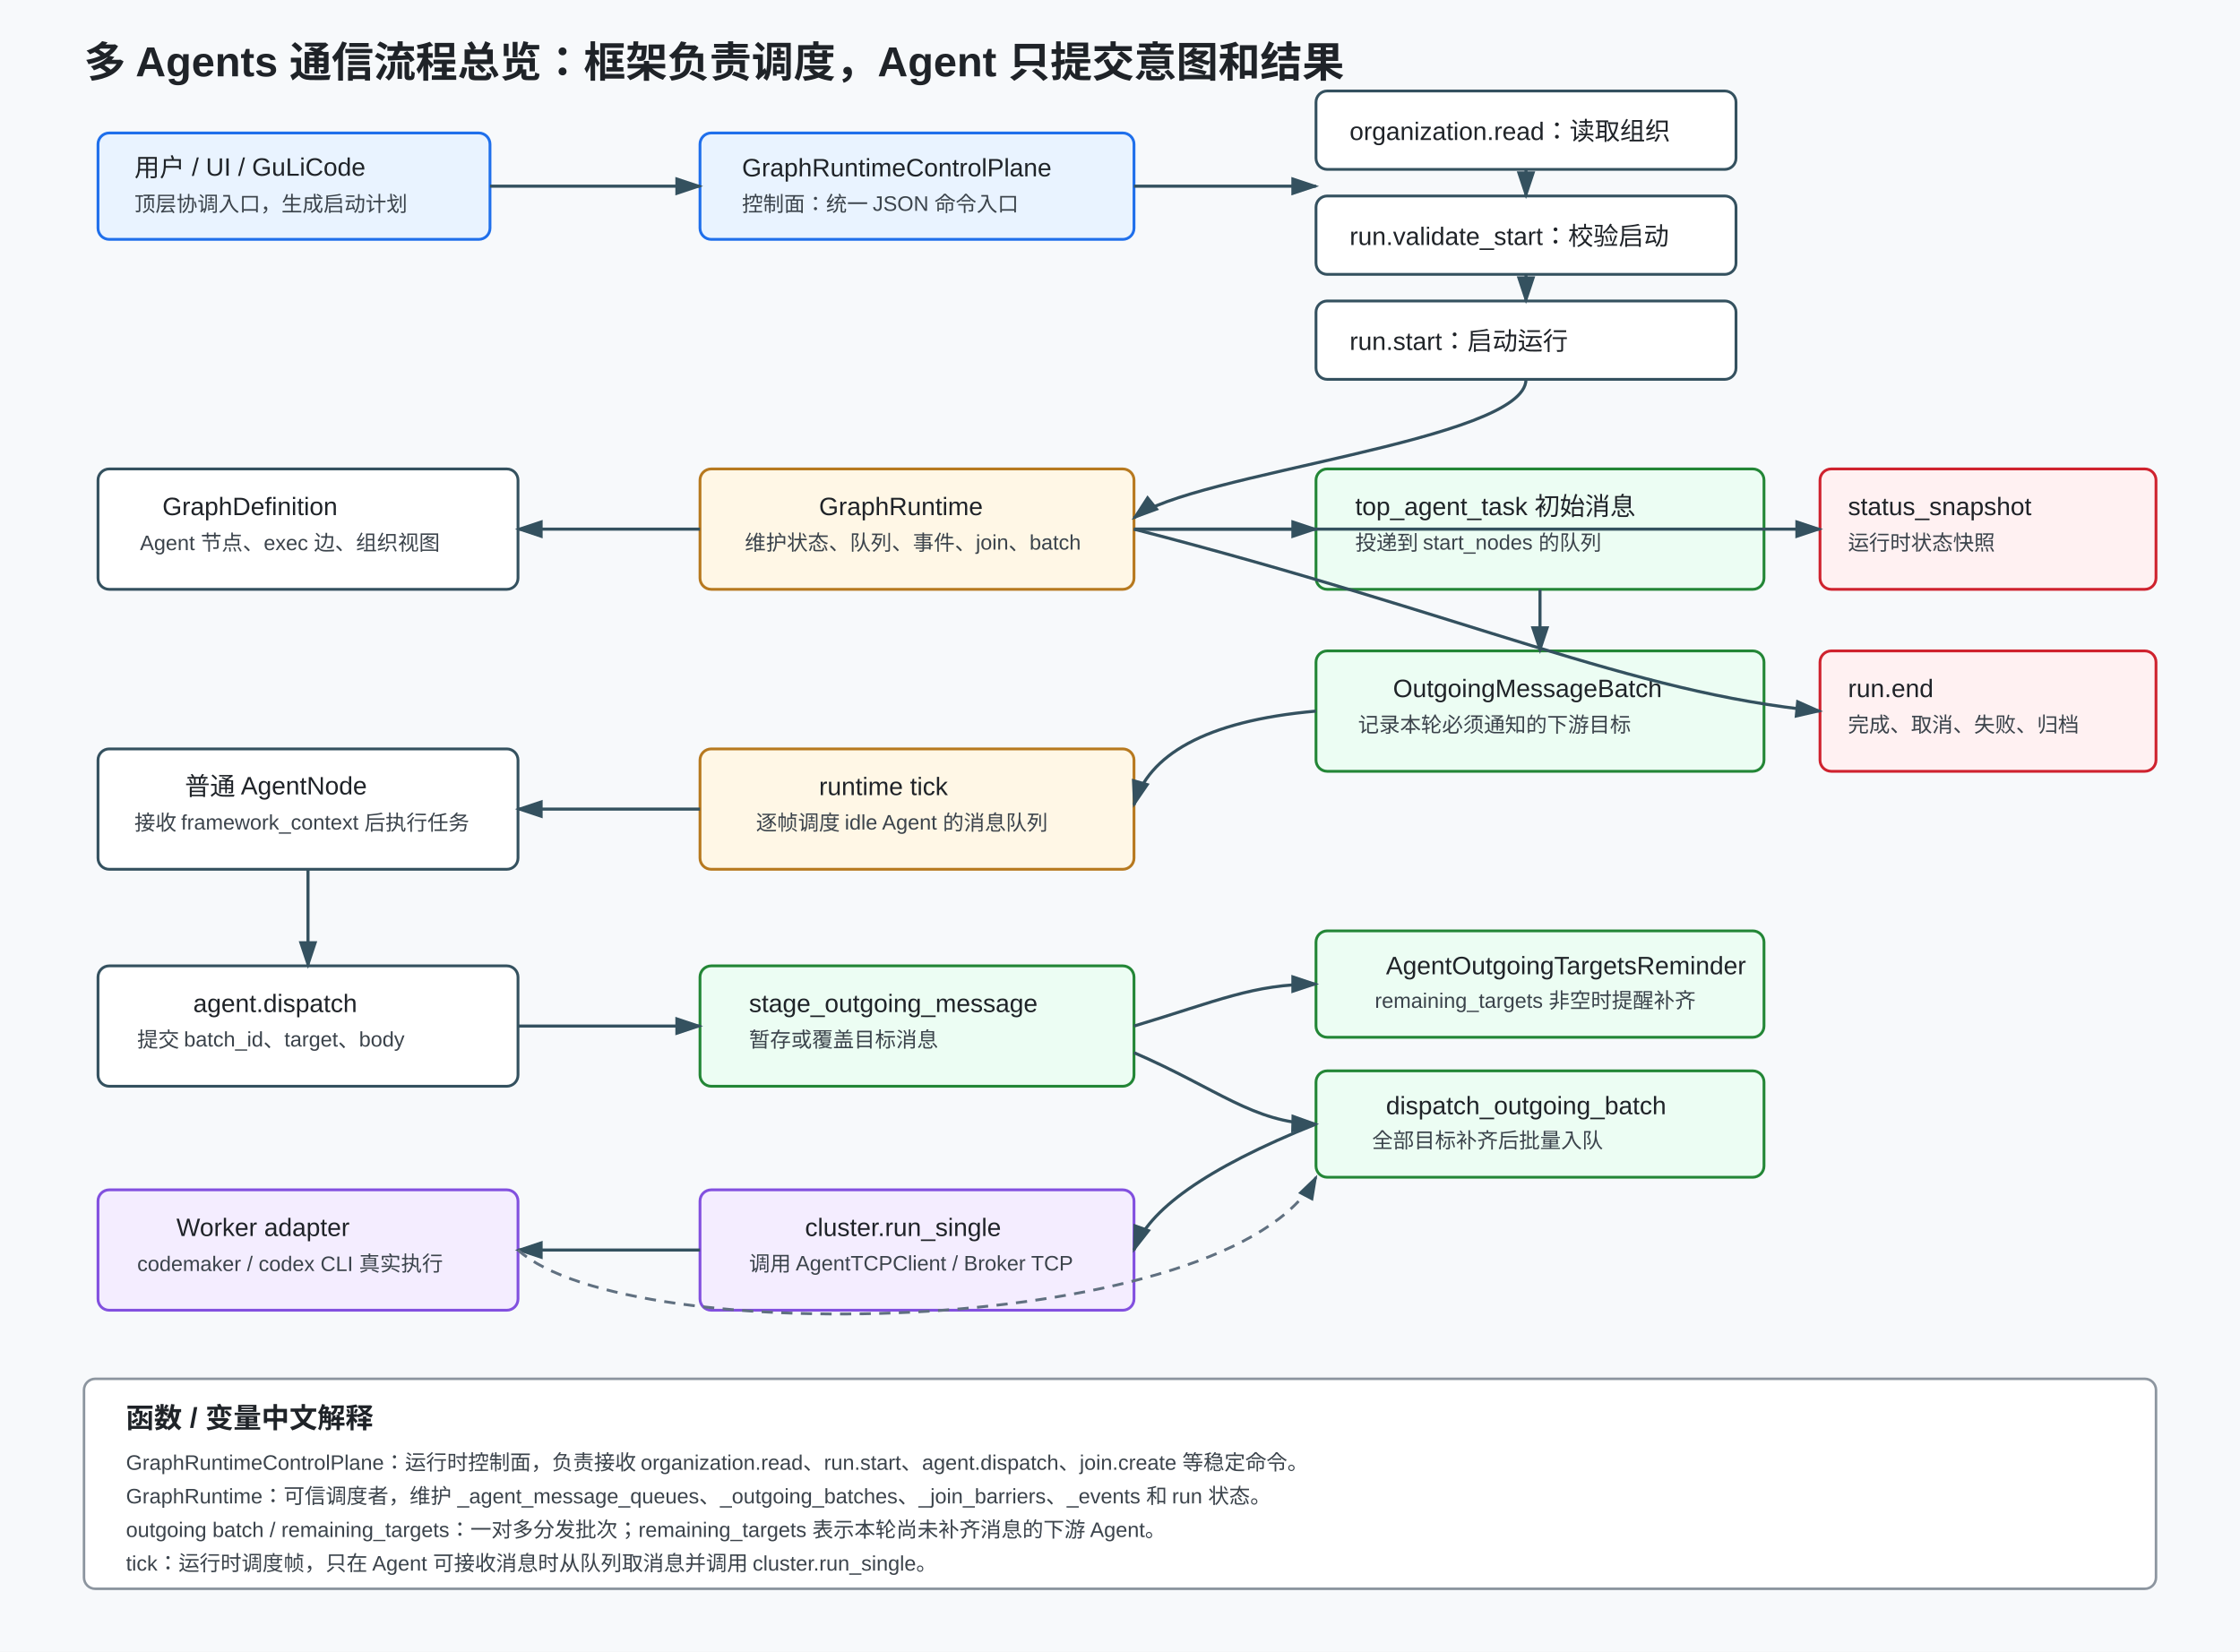
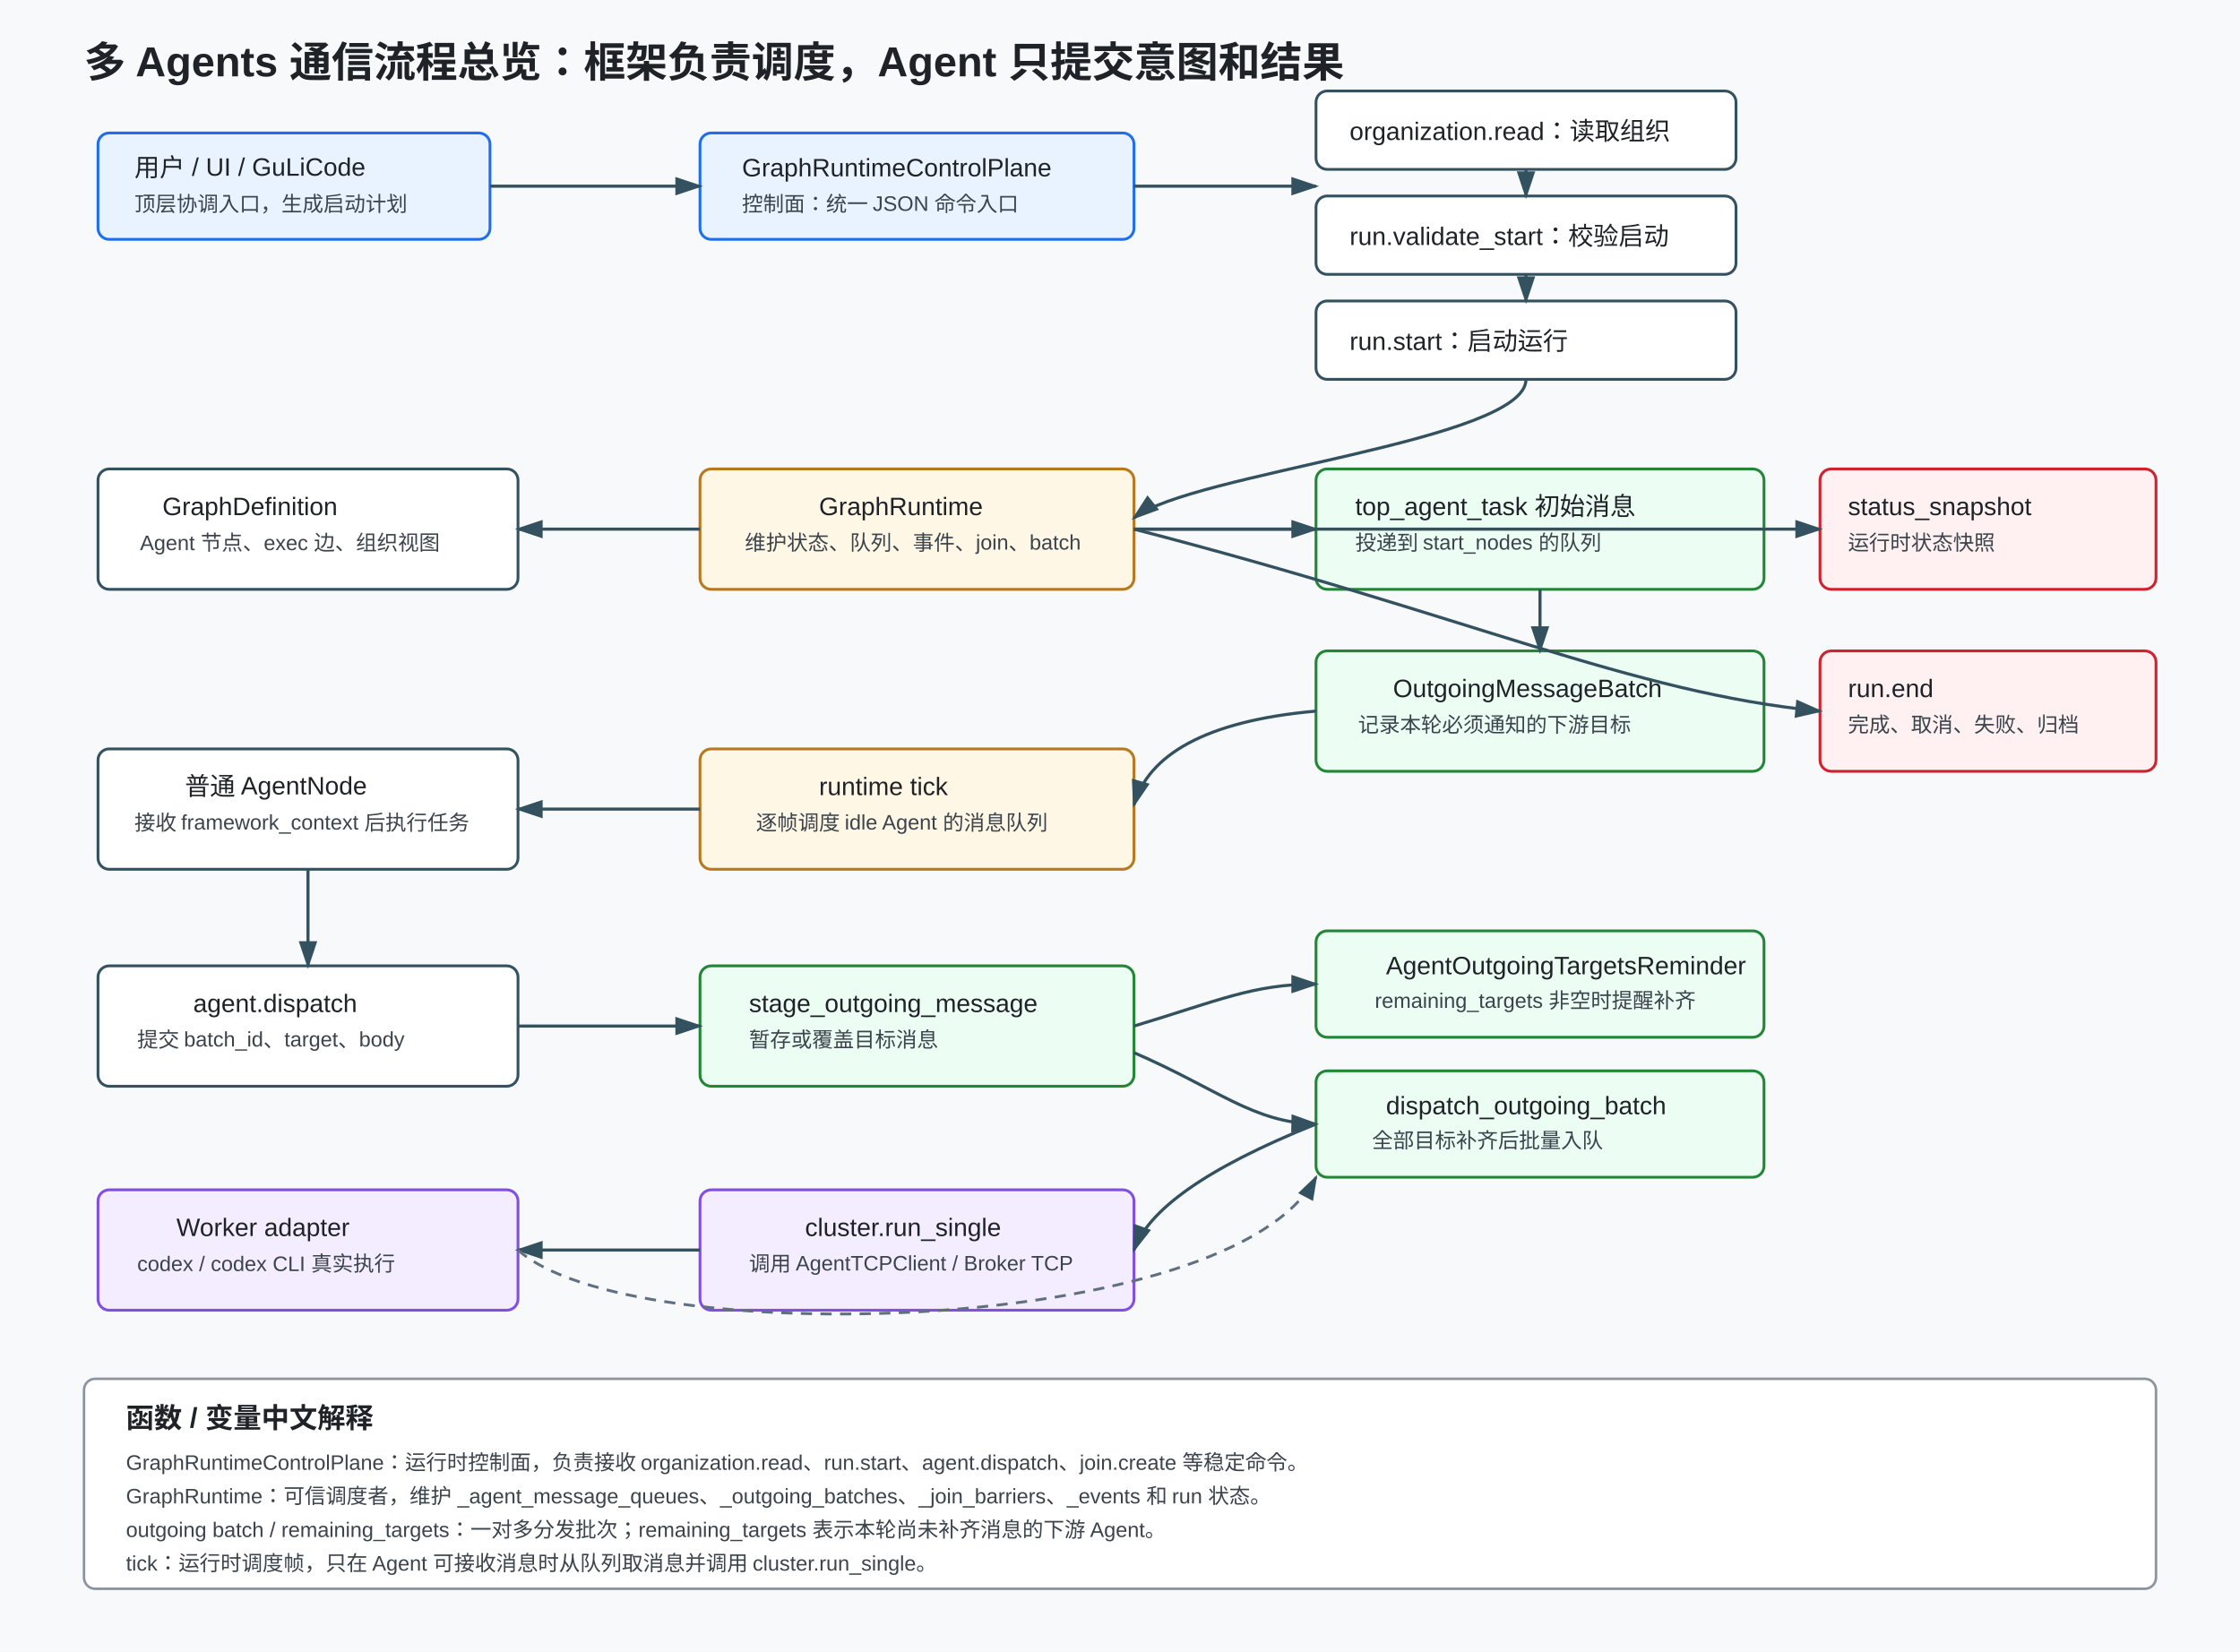
<svg xmlns="http://www.w3.org/2000/svg" width="1600" height="1180" viewBox="0 0 1600 1180" role="img" aria-labelledby="title desc">
  <defs>
    <marker id="arrow" markerWidth="10" markerHeight="10" refX="8" refY="3" orient="auto" markerUnits="strokeWidth">
      <path d="M0,0 L0,6 L9,3 z" fill="#34515f" />
    </marker>
    <style>
      .bg{fill:#f7f9fb}
      .box{fill:#fff;stroke:#34515f;stroke-width:2;rx:8}
      .accent{fill:#e9f3ff;stroke:#1f6feb;stroke-width:2;rx:8}
      .runtime{fill:#fff7e6;stroke:#b7791f;stroke-width:2;rx:8}
      .queue{fill:#ecfdf3;stroke:#238636;stroke-width:2;rx:8}
      .tcp{fill:#f4edff;stroke:#8250df;stroke-width:2;rx:8}
      .end{fill:#fff1f2;stroke:#cf222e;stroke-width:2;rx:8}
      .note{fill:#ffffff;stroke:#8c959f;stroke-width:1.8;rx:8}
      .label{font-family:"Microsoft YaHei","Segoe UI",Arial,sans-serif;font-size:18px;fill:#1f2328}
      .small{font-family:"Microsoft YaHei","Segoe UI",Arial,sans-serif;font-size:15px;fill:#3b434b}
      .title{font-family:"Microsoft YaHei","Segoe UI",Arial,sans-serif;font-size:30px;font-weight:700;fill:#1f2328}
      .subtitle{font-family:"Microsoft YaHei","Segoe UI",Arial,sans-serif;font-size:20px;font-weight:700;fill:#1f2328}
      .line{stroke:#34515f;stroke-width:2.2;fill:none;marker-end:url(#arrow)}
      .dash{stroke:#607080;stroke-width:2;stroke-dasharray:8 6;fill:none;marker-end:url(#arrow)}
    </style>
  </defs>
  <rect class="bg" width="1600" height="1180" />
  <text class="title" x="60" y="55">多 Agents 通信流程总览：框架负责调度，Agent 只提交意图和结果</text>
  <rect class="accent" x="70" y="95" width="280" height="76" />
  <text class="label" x="96" y="126">用户 / UI / GuLiCode</text>
  <text class="small" x="96" y="151">顶层协调入口，生成启动计划</text>
  <rect class="accent" x="500" y="95" width="310" height="76" />
  <text class="label" x="530" y="126">GraphRuntimeControlPlane</text>
  <text class="small" x="530" y="151">控制面：统一 JSON 命令入口</text>
  <rect class="box" x="940" y="65" width="300" height="56" />
  <text class="label" x="964" y="100">organization.read：读取组织</text>
  <rect class="box" x="940" y="140" width="300" height="56" />
  <text class="label" x="964" y="175">run.validate_start：校验启动</text>
  <rect class="box" x="940" y="215" width="300" height="56" />
  <text class="label" x="964" y="250">run.start：启动运行</text>
  <rect class="runtime" x="500" y="335" width="310" height="86" />
  <text class="label" x="585" y="368">GraphRuntime</text>
  <text class="small" x="532" y="393">维护状态、队列、事件、join、batch</text>
  <rect class="box" x="70" y="335" width="300" height="86" />
  <text class="label" x="116" y="368">GraphDefinition</text>
  <text class="small" x="100" y="393">Agent 节点、exec 边、组织视图</text>
  <rect class="queue" x="940" y="335" width="320" height="86" />
  <text class="label" x="968" y="368">top_agent_task 初始消息</text>
  <text class="small" x="968" y="393">投递到 start_nodes 的队列</text>
  <rect class="queue" x="940" y="465" width="320" height="86" />
  <text class="label" x="995" y="498">OutgoingMessageBatch</text>
  <text class="small" x="970" y="523">记录本轮必须通知的下游目标</text>
  <rect class="runtime" x="500" y="535" width="310" height="86" />
  <text class="label" x="585" y="568">runtime tick</text>
  <text class="small" x="540" y="593">逐帧调度 idle Agent 的消息队列</text>
  <rect class="box" x="70" y="535" width="300" height="86" />
  <text class="label" x="132" y="568">普通 AgentNode</text>
  <text class="small" x="96" y="593">接收 framework_context 后执行任务</text>
  <rect class="box" x="70" y="690" width="300" height="86" />
  <text class="label" x="138" y="723">agent.dispatch</text>
  <text class="small" x="98" y="748">提交 batch_id、target、body</text>
  <rect class="queue" x="500" y="690" width="310" height="86" />
  <text class="label" x="535" y="723">stage_outgoing_message</text>
  <text class="small" x="535" y="748">暂存或覆盖目标消息</text>
  <rect class="queue" x="940" y="665" width="320" height="76" />
  <text class="label" x="990" y="696">AgentOutgoingTargetsReminder</text>
  <text class="small" x="982" y="720">remaining_targets 非空时提醒补齐</text>
  <rect class="queue" x="940" y="765" width="320" height="76" />
  <text class="label" x="990" y="796">dispatch_outgoing_batch</text>
  <text class="small" x="980" y="820">全部目标补齐后批量入队</text>
  <rect class="tcp" x="500" y="850" width="310" height="86" />
  <text class="label" x="575" y="883">cluster.run_single</text>
  <text class="small" x="535" y="908">调用 AgentTCPClient / Broker TCP</text>
  <rect class="tcp" x="70" y="850" width="300" height="86" />
  <text class="label" x="126" y="883">Worker adapter</text>
-   <text class="small" x="98" y="908">codemaker / codex CLI 真实执行</text>
+   <text class="small" x="98" y="908">codex / codex CLI 真实执行</text>
  <rect class="end" x="1300" y="335" width="240" height="86" />
  <text class="label" x="1320" y="368">status_snapshot</text>
  <text class="small" x="1320" y="393">运行时状态快照</text>
  <rect class="end" x="1300" y="465" width="240" height="86" />
  <text class="label" x="1320" y="498">run.end</text>
  <text class="small" x="1320" y="523">完成、取消、失败、归档</text>
  <path class="line" d="M350 133 H500" />
  <path class="line" d="M810 133 H940" />
  <path class="line" d="M1090 121 V140" />
  <path class="line" d="M1090 196 V215" />
  <path class="line" d="M1090 271 C1090 315 850 338 810 370" />
  <path class="line" d="M500 378 H370" />
  <path class="line" d="M810 378 H940" />
  <path class="line" d="M1100 421 V465" />
  <path class="line" d="M940 508 C860 515 820 540 810 575" />
  <path class="line" d="M500 578 H370" />
  <path class="line" d="M220 621 V690" />
  <path class="line" d="M370 733 H500" />
  <path class="line" d="M810 733 C870 715 895 703 940 703" />
  <path class="line" d="M810 752 C870 778 895 802 940 803" />
  <path class="line" d="M940 803 C860 835 820 865 810 893" />
  <path class="line" d="M500 893 H370" />
  <path class="dash" d="M370 893 C450 965 880 955 940 841" />
  <path class="line" d="M810 378 H1300" />
  <path class="line" d="M810 378 C1050 440 1165 495 1300 508" />
  <rect class="note" x="60" y="985" width="1480" height="150" />
  <text class="subtitle" x="90" y="1020">函数 / 变量中文解释</text>
  <text class="small" x="90" y="1050">GraphRuntimeControlPlane：运行时控制面，负责接收 organization.read、run.start、agent.dispatch、join.create 等稳定命令。</text>
  <text class="small" x="90" y="1074">GraphRuntime：可信调度者，维护 _agent_message_queues、_outgoing_batches、_join_barriers、_events 和 run 状态。</text>
  <text class="small" x="90" y="1098">outgoing batch / remaining_targets：一对多分发批次；remaining_targets 表示本轮尚未补齐消息的下游 Agent。</text>
  <text class="small" x="90" y="1122">tick：运行时调度帧，只在 Agent 可接收消息时从队列取消息并调用 cluster.run_single。</text>
</svg>
